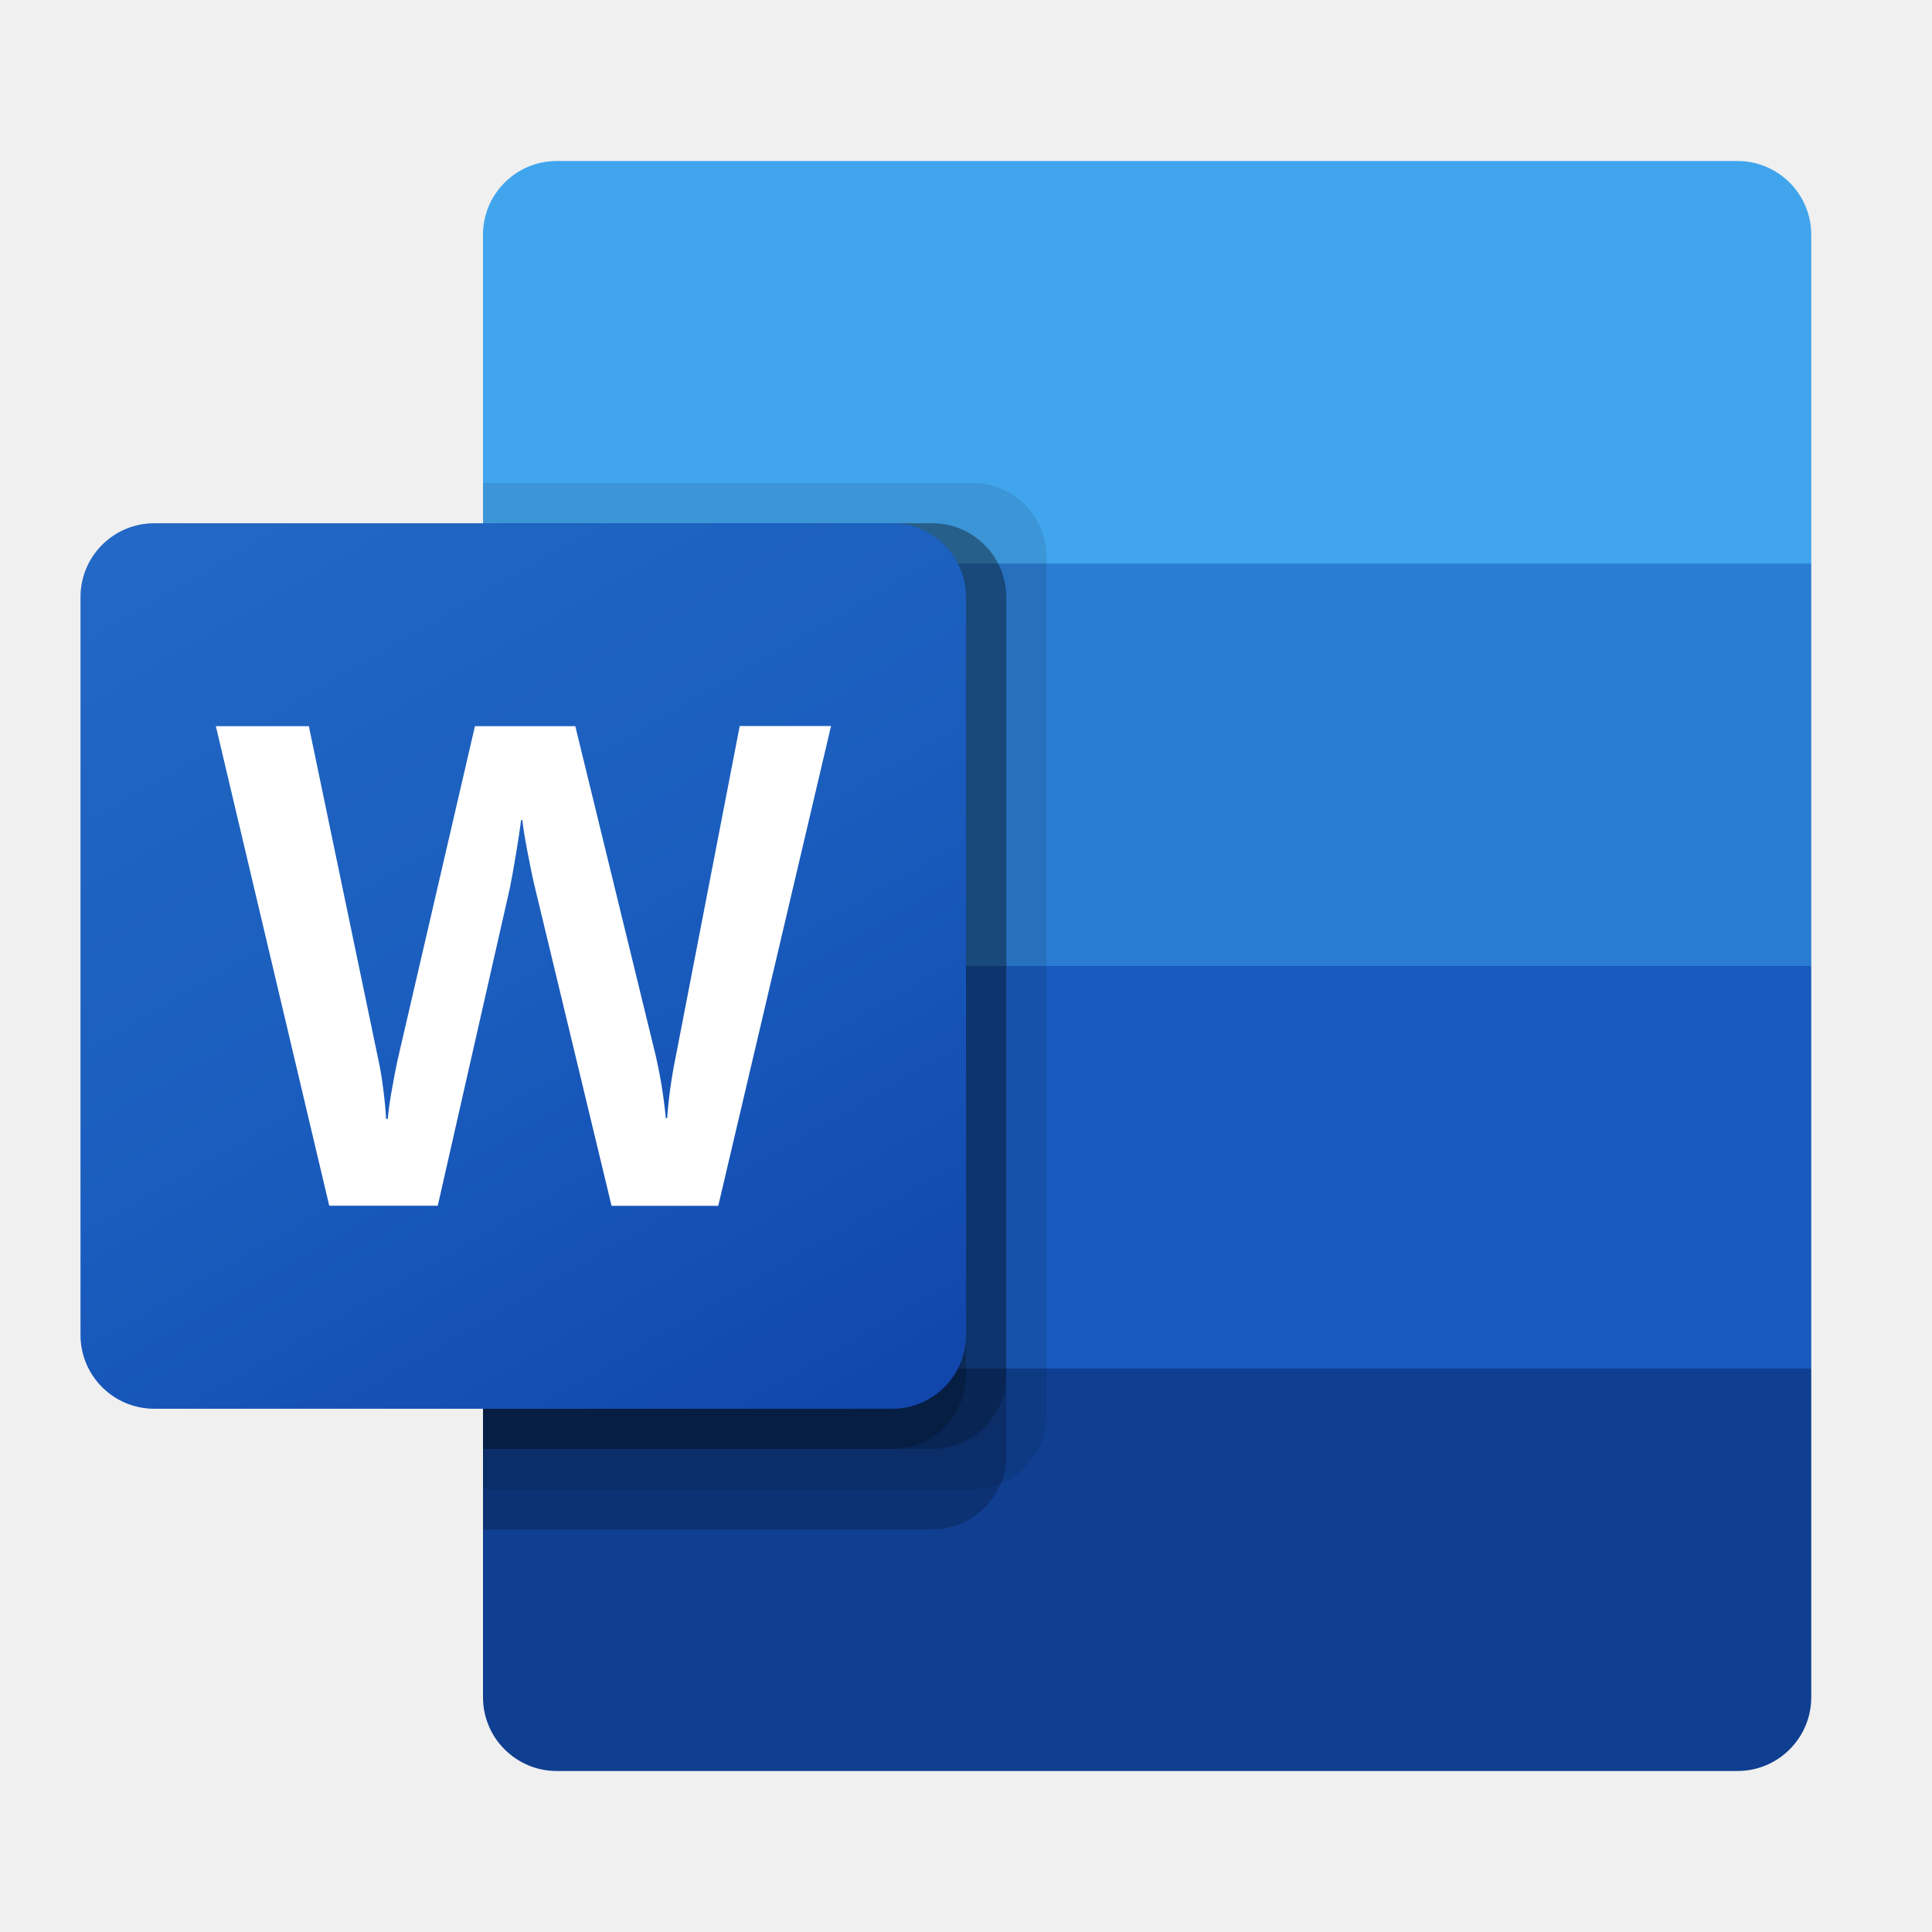
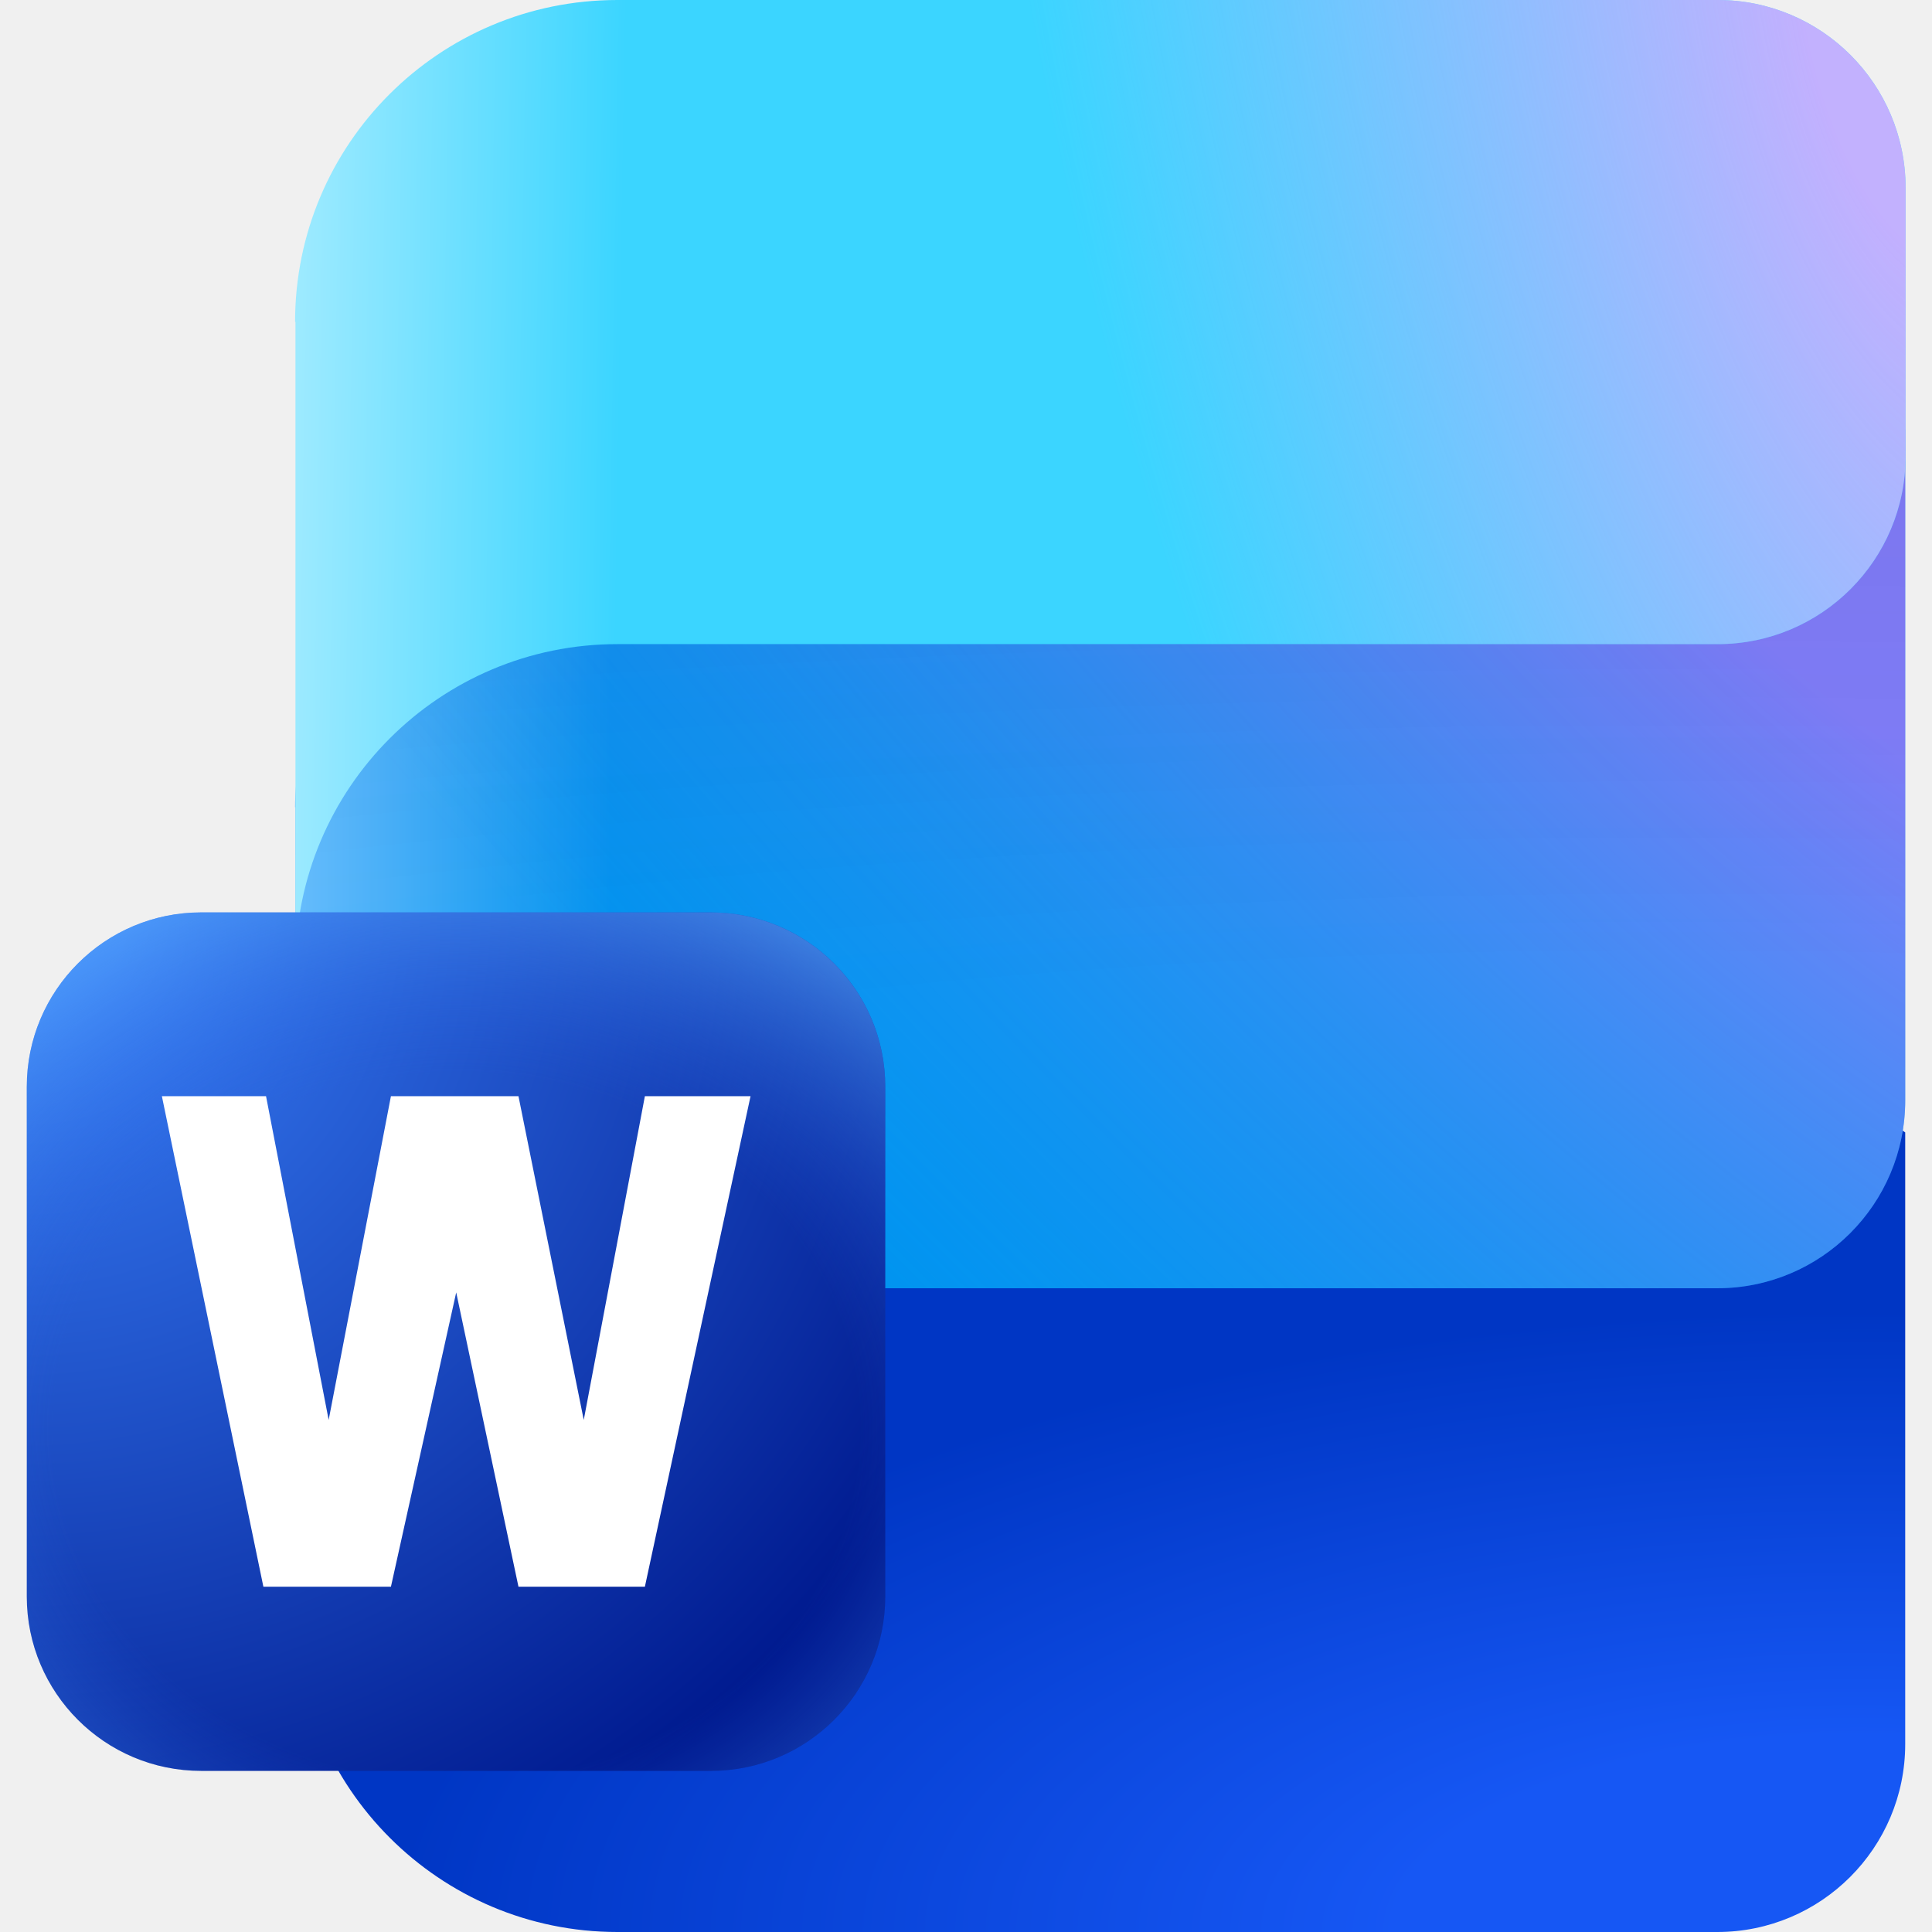
- <svg xmlns="http://www.w3.org/2000/svg" viewBox="0 0 48 48">
-   <defs>
-     <linearGradient id="a" x1="5.822" y1="11.568" x2="20.178" y2="36.432" gradientUnits="userSpaceOnUse">
-       <stop offset="0" stop-color="#2368c4" />
-       <stop offset=".5" stop-color="#1a5dbe" />
-       <stop offset="1" stop-color="#1146ac" />
-     </linearGradient>
-   </defs>
-   <path d="M43.167 4H13.833A1.833 1.833 0 0 0 12 5.833V14l17 5 16-5V5.833A1.833 1.833 0 0 0 43.167 4z" fill="#41a5ee" />
-   <path fill="#2b7cd3" d="M45 14H12v10l17 3 16-3V14z" />
-   <path fill="#185abd" d="M12 24v10l16 2 17-2V24H12z" />
-   <path d="M13.833 44h29.334A1.833 1.833 0 0 0 45 42.167V34H12v8.167A1.833 1.833 0 0 0 13.833 44z" fill="#103f91" />
-   <path fill="none" d="M0 0h48v48H0z" />
-   <path d="M24.167 12H12v25h12.167A1.839 1.839 0 0 0 26 35.167V13.833A1.839 1.839 0 0 0 24.167 12z" opacity=".1" />
-   <path d="M23.167 13H12v25h11.167A1.839 1.839 0 0 0 25 36.167V14.833A1.839 1.839 0 0 0 23.167 13z" opacity=".2" />
-   <path d="M23.167 13H12v23h11.167A1.839 1.839 0 0 0 25 34.167V14.833A1.839 1.839 0 0 0 23.167 13z" opacity=".2" />
-   <path d="M22.167 13H12v23h10.167A1.839 1.839 0 0 0 24 34.167V14.833A1.839 1.839 0 0 0 22.167 13z" opacity=".2" />
-   <rect x="2" y="13" width="22" height="22" rx="1.833" fill="url(#a)" />
-   <path d="M9.522 27.058c.036.283.06.529.071.74h.042q.024-.3.1-.723t.137-.715l1.928-8.318h2.493l2 8.193a12.133 12.133 0 0 1 .249 1.546h.033a11.853 11.853 0 0 1 .208-1.5l1.595-8.243h2.269l-2.802 11.92h-2.651l-1.9-7.894c-.055-.227-.118-.524-.187-.889s-.112-.632-.129-.8h-.033q-.033.291-.129.864t-.154.848l-1.786 7.869H8.18L5.363 18.042h2.31l1.737 8.335c.039.171.076.399.112.681z" fill="#fff" />
+ <svg xmlns="http://www.w3.org/2000/svg" viewBox="0 0 512 512">
+   <radialGradient id="SVGdEZdR6Go" cx="-678.673" cy="759.63" r="14.222" gradientTransform="matrix(47.5733 0 0 -20.1494 32779.156 15818.071)" gradientUnits="userSpaceOnUse">
+     <stop offset=".18" stop-color="#1657f4" />
+     <stop offset=".575" stop-color="#0036c4" />
+   </radialGradient>
+   <path fill="url(#SVGdEZdR6Go)" d="m78.2 385.3l199.1-243.1l227.6 157.9v162.1c0 27.5-22.3 49.8-49.8 49.8H163.6c-47.1 0-85.3-38.2-85.3-85.3v-41.4z" />
+   <linearGradient id="SVGSMpbjePO" x1="78.222" x2="404.974" y1="243.778" y2="243.778" gradientTransform="matrix(1 0 0 -1 0 514)" gradientUnits="userSpaceOnUse">
+     <stop offset="0" stop-color="#66c0ff" />
+     <stop offset=".256" stop-color="#0094f0" />
+   </linearGradient>
+   <path fill="url(#SVGSMpbjePO)" d="M78.2 213.9c0-35.3 28.7-64 64-64h290l72.7-36.1v177.8c0 27.5-22.3 49.8-49.8 49.8H163.6c-47.1 0-85.3 38.2-85.3 85.3V213.9z" />
+   <radialGradient id="SVGuA81AcID" cx="-720.742" cy="812.452" r="14.222" gradientTransform="rotate(-46.454 -57475.835 53509.8)scale(-29.3648 72.3194)" gradientUnits="userSpaceOnUse">
+     <stop offset=".14" stop-color="#d471ff" />
+     <stop offset=".831" stop-color="#509df5" stop-opacity="0" />
+   </radialGradient>
+   <path fill="url(#SVGuA81AcID)" fill-opacity=".6" d="M78.2 213.9c0-35.3 28.7-64 64-64h290l72.7-36.1v177.8c0 27.5-22.3 49.8-49.8 49.8H163.6c-47.1 0-85.3 38.2-85.3 85.3V213.9z" />
+   <radialGradient id="SVGwsK8jcCH" cx="-671.619" cy="807.929" r="14.222" gradientTransform="matrix(0 18.6154 101.647 0 -81681.047 12832.857)" gradientUnits="userSpaceOnUse">
+     <stop offset=".283" stop-color="#4f006f" stop-opacity="0" />
+     <stop offset="1" stop-color="#4f006f" />
+   </radialGradient>
+   <path fill="url(#SVGwsK8jcCH)" fill-opacity=".1" d="M78.2 213.9c0-35.3 28.7-64 64-64h290l72.7-36.1v177.8c0 27.5-22.3 49.8-49.8 49.8H163.6c-47.1 0-85.3 38.2-85.3 85.3V213.9z" />
+   <linearGradient id="SVGYtFwBbYO" x1="78.274" x2="504.824" y1="389.115" y2="382.07" gradientTransform="matrix(1 0 0 -1 0 514)" gradientUnits="userSpaceOnUse">
+     <stop offset="0" stop-color="#9deaff" />
+     <stop offset=".201" stop-color="#3bd5ff" />
+   </linearGradient>
+   <path fill="url(#SVGYtFwBbYO)" d="M78.2 85.3C78.2 38.2 116.4 0 163.6 0h291.6C482.7 0 505 22.3 505 49.8v71.1c0 27.5-22.3 49.8-49.8 49.8H163.6c-47.1 0-85.3 38.2-85.3 85.3V85.3z" />
+   <radialGradient id="SVGuGPCacEg" cx="-739.396" cy="804.688" r="14.222" gradientTransform="rotate(166.855 -13927.087 -27133.373)scale(29.495 -70.6435)" gradientUnits="userSpaceOnUse">
+     <stop offset=".061" stop-color="#e4a7fe" />
+     <stop offset=".539" stop-color="#e4a7fe" stop-opacity="0" />
+   </radialGradient>
+   <path fill="url(#SVGuGPCacEg)" fill-opacity=".8" d="M78.2 85.3C78.2 38.2 116.4 0 163.6 0h291.6C482.7 0 505 22.3 505 49.8v71.1c0 27.5-22.3 49.8-49.8 49.8H163.6c-47.1 0-85.3 38.2-85.3 85.3V85.3z" />
+   <radialGradient id="SVGKCYMVcVr" cx="-665.253" cy="803.385" r="14.222" gradientTransform="matrix(16 16 16 -16 -2202.999 23739.98)" gradientUnits="userSpaceOnUse">
+     <stop offset=".081" stop-color="#367af2" />
+     <stop offset=".872" stop-color="#001a8f" />
+   </radialGradient>
+   <path fill="url(#SVGKCYMVcVr)" d="M53.3 241.8h135.1c25.5 0 46.2 20.7 46.2 46.2v135.1c0 25.5-20.7 46.2-46.2 46.2H53.3c-25.5 0-46.2-20.7-46.2-46.2V288c0-25.5 20.7-46.2 46.2-46.2" />
+   <radialGradient id="SVGwfjWZcMB" cx="-646.865" cy="860.603" r="14.222" gradientTransform="matrix(0 11.2 12.765 0 -10864.705 7623.2)" gradientUnits="userSpaceOnUse">
+     <stop offset=".587" stop-color="#2763e5" stop-opacity="0" />
+     <stop offset=".974" stop-color="#58aafe" />
+   </radialGradient>
+   <path fill="url(#SVGwfjWZcMB)" fill-opacity=".65" d="M53.3 241.8h135.1c25.5 0 46.2 20.7 46.2 46.2v135.1c0 25.5-20.7 46.2-46.2 46.2H53.3c-25.5 0-46.2-20.7-46.2-46.2V288c0-25.5 20.7-46.2 46.2-46.2" />
+   <path fill="#fff" d="m198.9 290.5l-28 130h-33.5l-16.5-78l-17.3 78H69.8l-26.9-130h27.6l16.6 85.8l16.5-85.8h33.8l17.3 85.8l16.2-85.8z" />
</svg>
